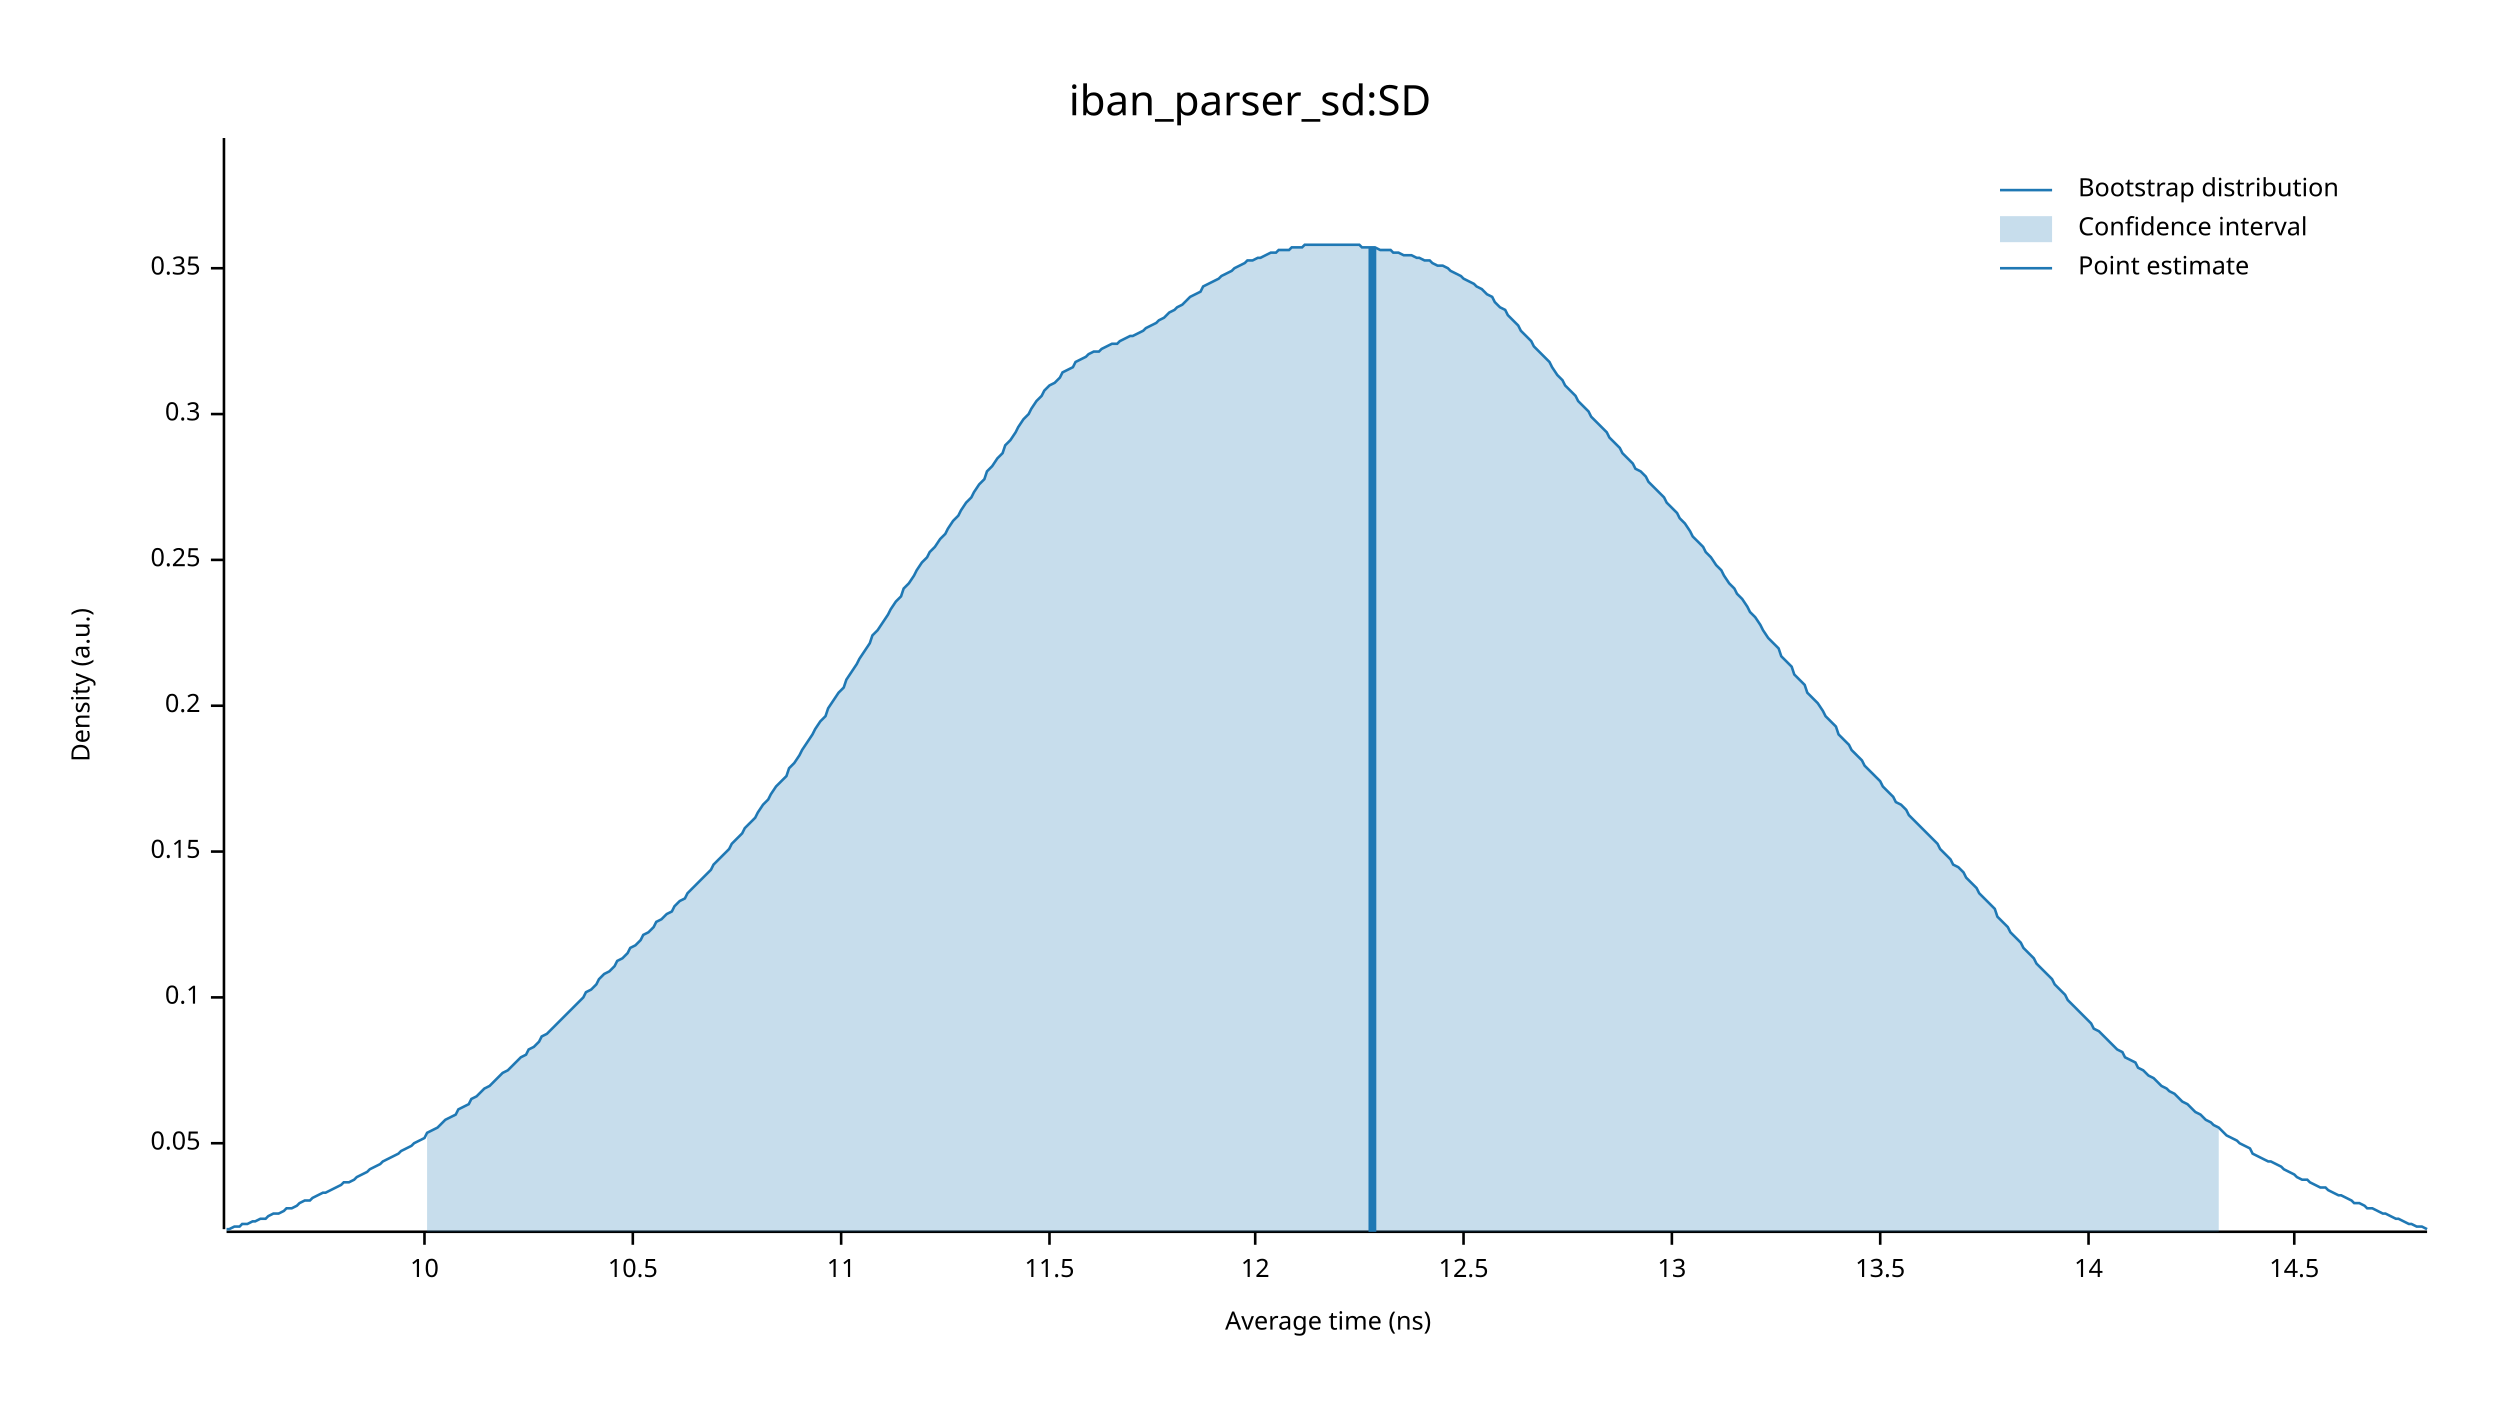
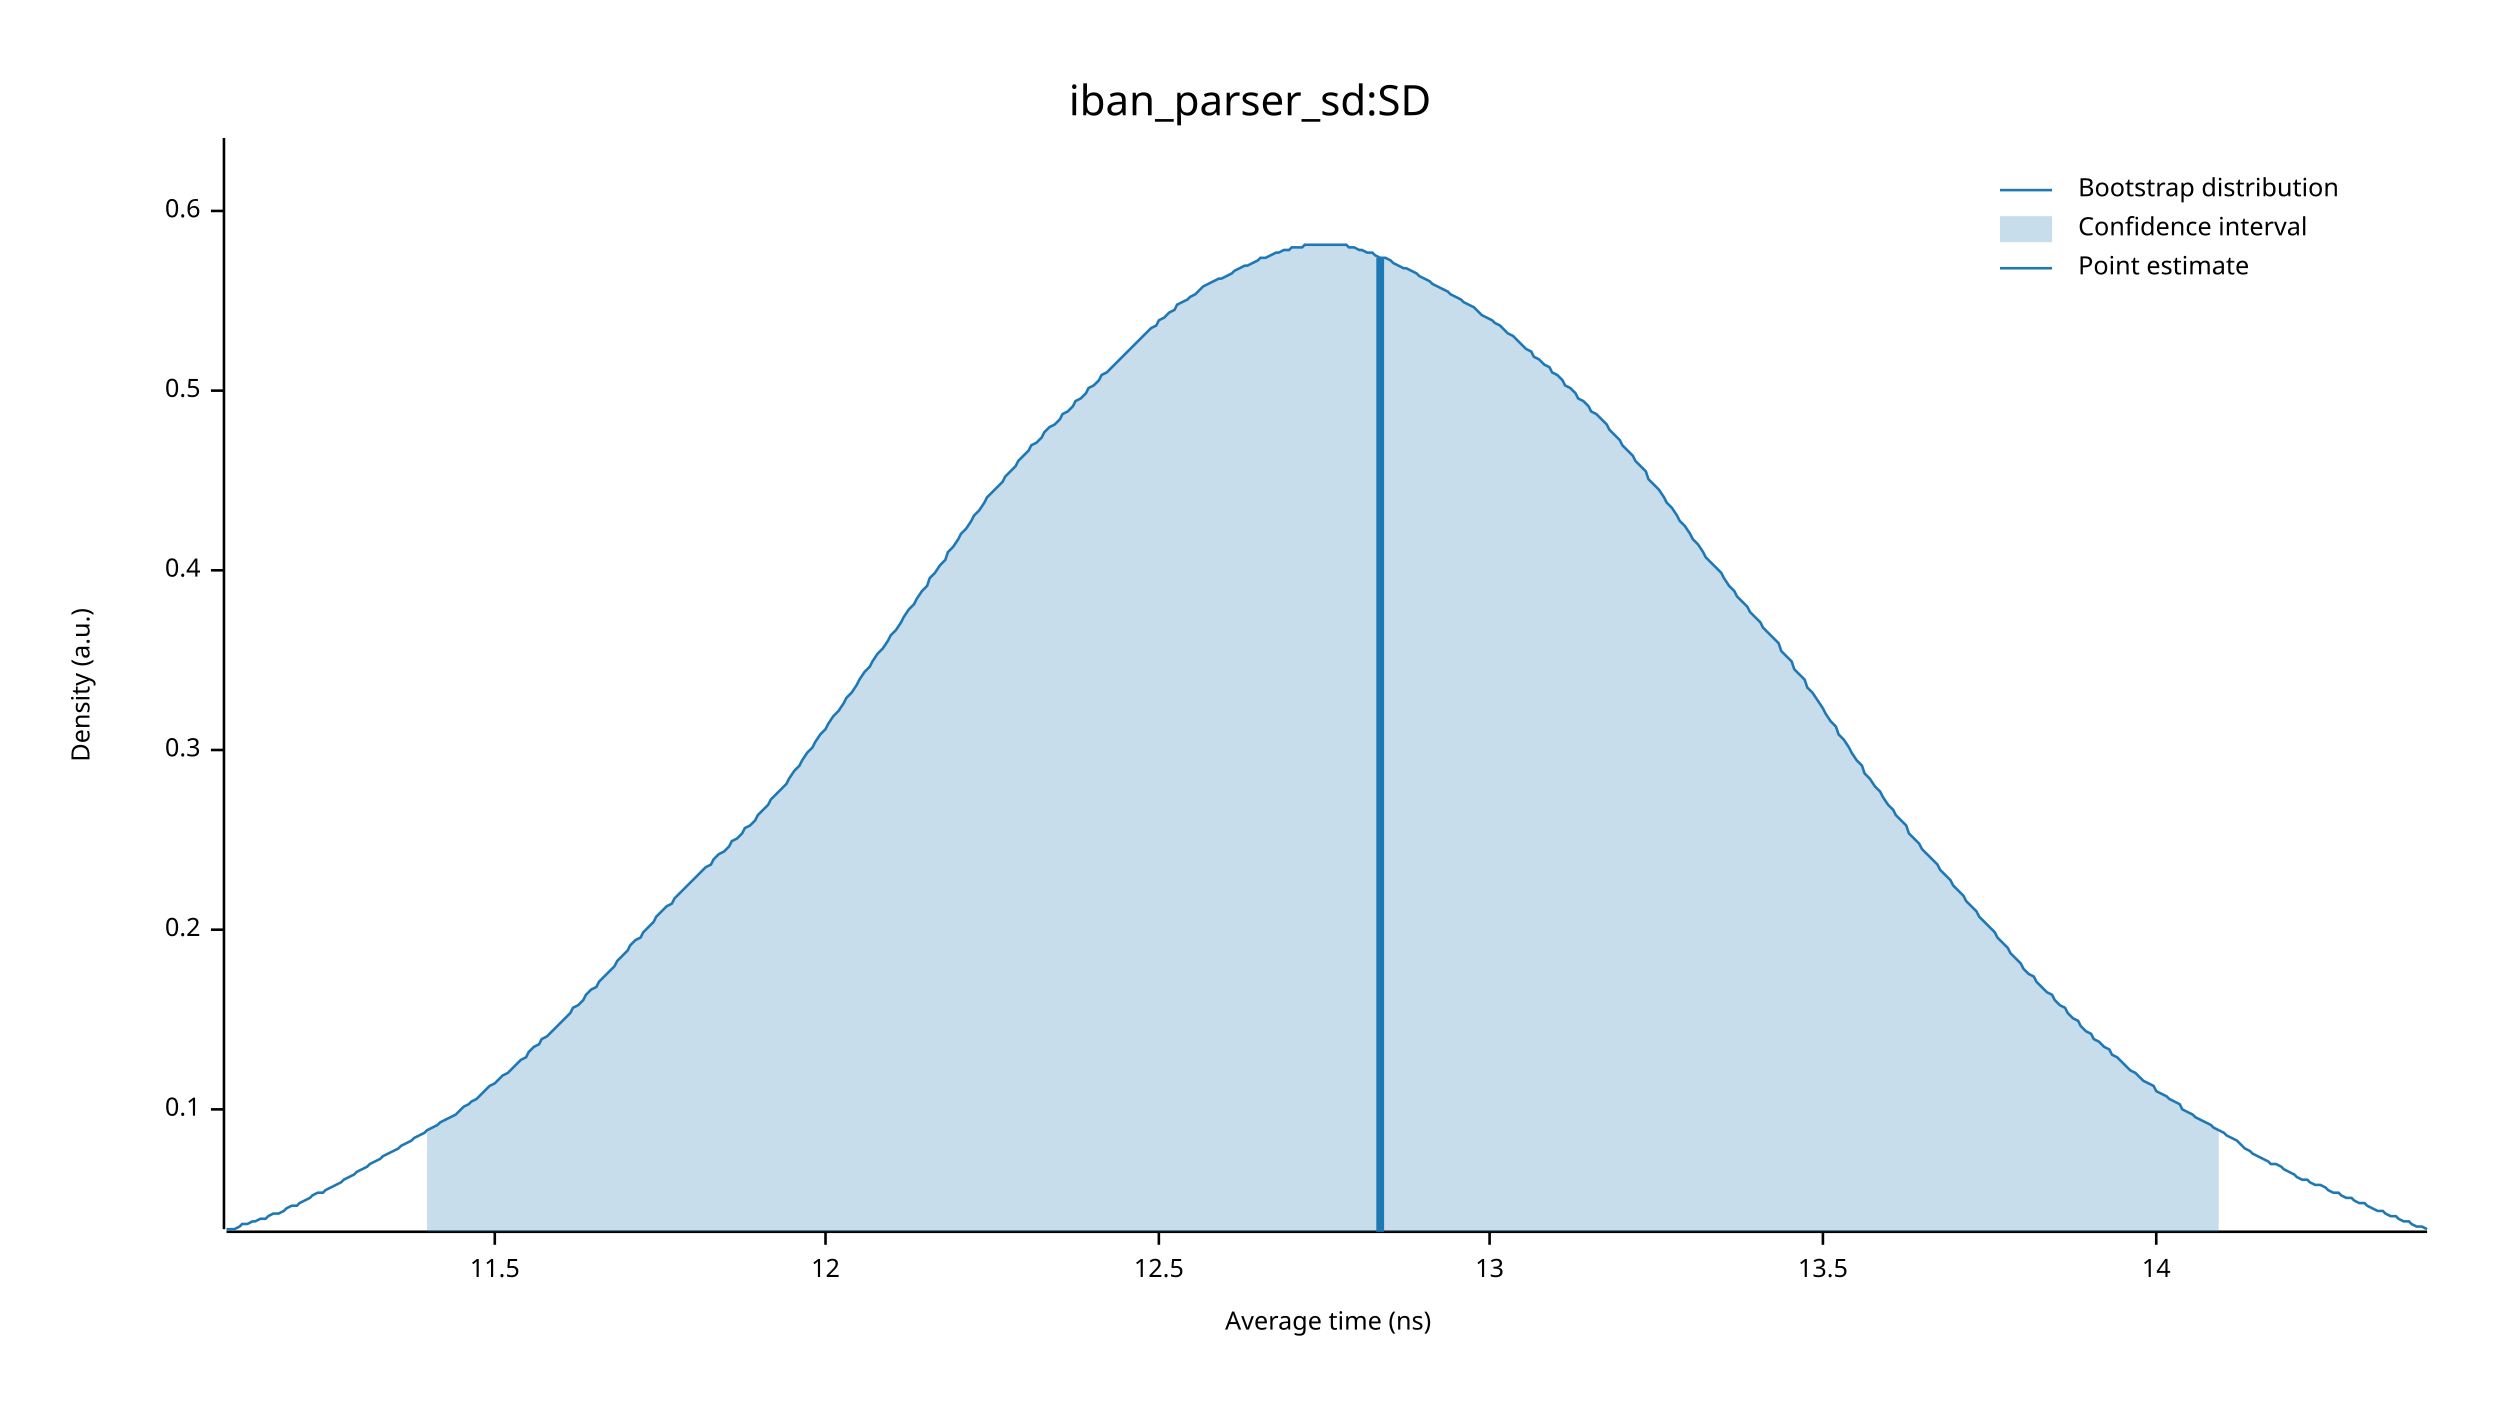
<svg xmlns="http://www.w3.org/2000/svg" width="960" height="540" viewBox="0 0 960 540">
  <text x="480" y="32" dy="0.76em" text-anchor="middle" font-family="sans-serif" font-size="16.129" opacity="1" fill="#000000">
iban_parser_sd:SD
</text>
  <text x="27" y="263" dy="0.76em" text-anchor="middle" font-family="sans-serif" font-size="9.677" opacity="1" fill="#000000" transform="rotate(270, 27, 263)">
Density (a.u.)
</text>
  <text x="510" y="513" dy="-0.5ex" text-anchor="middle" font-family="sans-serif" font-size="9.677" opacity="1" fill="#000000">
Average time (ns)
</text>
  <polyline fill="none" opacity="1" stroke="#000000" stroke-width="1" points="86,53 86,472 " />
-   <text x="77" y="439" dy="0.5ex" text-anchor="end" font-family="sans-serif" font-size="9.677" opacity="1" fill="#000000">
- 0.05
- </text>
-   <polyline fill="none" opacity="1" stroke="#000000" stroke-width="1" points="81,439 86,439 " />
-   <text x="77" y="383" dy="0.5ex" text-anchor="end" font-family="sans-serif" font-size="9.677" opacity="1" fill="#000000">
+   <text x="77" y="426" dy="0.5ex" text-anchor="end" font-family="sans-serif" font-size="9.677" opacity="1" fill="#000000">
0.1
</text>
-   <polyline fill="none" opacity="1" stroke="#000000" stroke-width="1" points="81,383 86,383 " />
-   <text x="77" y="327" dy="0.5ex" text-anchor="end" font-family="sans-serif" font-size="9.677" opacity="1" fill="#000000">
- 0.15
- </text>
-   <polyline fill="none" opacity="1" stroke="#000000" stroke-width="1" points="81,327 86,327 " />
-   <text x="77" y="271" dy="0.5ex" text-anchor="end" font-family="sans-serif" font-size="9.677" opacity="1" fill="#000000">
+   <polyline fill="none" opacity="1" stroke="#000000" stroke-width="1" points="81,426 86,426 " />
+   <text x="77" y="357" dy="0.5ex" text-anchor="end" font-family="sans-serif" font-size="9.677" opacity="1" fill="#000000">
0.2
</text>
-   <polyline fill="none" opacity="1" stroke="#000000" stroke-width="1" points="81,271 86,271 " />
-   <text x="77" y="215" dy="0.5ex" text-anchor="end" font-family="sans-serif" font-size="9.677" opacity="1" fill="#000000">
- 0.25
- </text>
-   <polyline fill="none" opacity="1" stroke="#000000" stroke-width="1" points="81,215 86,215 " />
-   <text x="77" y="159" dy="0.5ex" text-anchor="end" font-family="sans-serif" font-size="9.677" opacity="1" fill="#000000">
+   <polyline fill="none" opacity="1" stroke="#000000" stroke-width="1" points="81,357 86,357 " />
+   <text x="77" y="288" dy="0.5ex" text-anchor="end" font-family="sans-serif" font-size="9.677" opacity="1" fill="#000000">
0.3
</text>
-   <polyline fill="none" opacity="1" stroke="#000000" stroke-width="1" points="81,159 86,159 " />
-   <text x="77" y="103" dy="0.5ex" text-anchor="end" font-family="sans-serif" font-size="9.677" opacity="1" fill="#000000">
- 0.35
+   <polyline fill="none" opacity="1" stroke="#000000" stroke-width="1" points="81,288 86,288 " />
+   <text x="77" y="219" dy="0.5ex" text-anchor="end" font-family="sans-serif" font-size="9.677" opacity="1" fill="#000000">
+ 0.4
</text>
-   <polyline fill="none" opacity="1" stroke="#000000" stroke-width="1" points="81,103 86,103 " />
+   <polyline fill="none" opacity="1" stroke="#000000" stroke-width="1" points="81,219 86,219 " />
+   <text x="77" y="150" dy="0.5ex" text-anchor="end" font-family="sans-serif" font-size="9.677" opacity="1" fill="#000000">
+ 0.5
+ </text>
+   <polyline fill="none" opacity="1" stroke="#000000" stroke-width="1" points="81,150 86,150 " />
+   <text x="77" y="81" dy="0.5ex" text-anchor="end" font-family="sans-serif" font-size="9.677" opacity="1" fill="#000000">
+ 0.6
+ </text>
+   <polyline fill="none" opacity="1" stroke="#000000" stroke-width="1" points="81,81 86,81 " />
  <polyline fill="none" opacity="1" stroke="#000000" stroke-width="1" points="87,473 932,473 " />
-   <text x="163" y="483" dy="0.76em" text-anchor="middle" font-family="sans-serif" font-size="9.677" opacity="1" fill="#000000">
- 10
- </text>
-   <polyline fill="none" opacity="1" stroke="#000000" stroke-width="1" points="163,473 163,478 " />
-   <text x="243" y="483" dy="0.76em" text-anchor="middle" font-family="sans-serif" font-size="9.677" opacity="1" fill="#000000">
- 10.5
- </text>
-   <polyline fill="none" opacity="1" stroke="#000000" stroke-width="1" points="243,473 243,478 " />
-   <text x="323" y="483" dy="0.76em" text-anchor="middle" font-family="sans-serif" font-size="9.677" opacity="1" fill="#000000">
- 11
- </text>
-   <polyline fill="none" opacity="1" stroke="#000000" stroke-width="1" points="323,473 323,478 " />
-   <text x="403" y="483" dy="0.76em" text-anchor="middle" font-family="sans-serif" font-size="9.677" opacity="1" fill="#000000">
+   <text x="190" y="483" dy="0.76em" text-anchor="middle" font-family="sans-serif" font-size="9.677" opacity="1" fill="#000000">
11.5
</text>
-   <polyline fill="none" opacity="1" stroke="#000000" stroke-width="1" points="403,473 403,478 " />
-   <text x="482" y="483" dy="0.76em" text-anchor="middle" font-family="sans-serif" font-size="9.677" opacity="1" fill="#000000">
+   <polyline fill="none" opacity="1" stroke="#000000" stroke-width="1" points="190,473 190,478 " />
+   <text x="317" y="483" dy="0.76em" text-anchor="middle" font-family="sans-serif" font-size="9.677" opacity="1" fill="#000000">
12
</text>
-   <polyline fill="none" opacity="1" stroke="#000000" stroke-width="1" points="482,473 482,478 " />
-   <text x="562" y="483" dy="0.76em" text-anchor="middle" font-family="sans-serif" font-size="9.677" opacity="1" fill="#000000">
+   <polyline fill="none" opacity="1" stroke="#000000" stroke-width="1" points="317,473 317,478 " />
+   <text x="445" y="483" dy="0.76em" text-anchor="middle" font-family="sans-serif" font-size="9.677" opacity="1" fill="#000000">
12.5
</text>
-   <polyline fill="none" opacity="1" stroke="#000000" stroke-width="1" points="562,473 562,478 " />
-   <text x="642" y="483" dy="0.76em" text-anchor="middle" font-family="sans-serif" font-size="9.677" opacity="1" fill="#000000">
+   <polyline fill="none" opacity="1" stroke="#000000" stroke-width="1" points="445,473 445,478 " />
+   <text x="572" y="483" dy="0.76em" text-anchor="middle" font-family="sans-serif" font-size="9.677" opacity="1" fill="#000000">
13
</text>
-   <polyline fill="none" opacity="1" stroke="#000000" stroke-width="1" points="642,473 642,478 " />
-   <text x="722" y="483" dy="0.76em" text-anchor="middle" font-family="sans-serif" font-size="9.677" opacity="1" fill="#000000">
+   <polyline fill="none" opacity="1" stroke="#000000" stroke-width="1" points="572,473 572,478 " />
+   <text x="700" y="483" dy="0.76em" text-anchor="middle" font-family="sans-serif" font-size="9.677" opacity="1" fill="#000000">
13.5
</text>
-   <polyline fill="none" opacity="1" stroke="#000000" stroke-width="1" points="722,473 722,478 " />
-   <text x="802" y="483" dy="0.76em" text-anchor="middle" font-family="sans-serif" font-size="9.677" opacity="1" fill="#000000">
+   <polyline fill="none" opacity="1" stroke="#000000" stroke-width="1" points="700,473 700,478 " />
+   <text x="828" y="483" dy="0.76em" text-anchor="middle" font-family="sans-serif" font-size="9.677" opacity="1" fill="#000000">
14
</text>
-   <polyline fill="none" opacity="1" stroke="#000000" stroke-width="1" points="802,473 802,478 " />
-   <text x="881" y="483" dy="0.76em" text-anchor="middle" font-family="sans-serif" font-size="9.677" opacity="1" fill="#000000">
- 14.5
- </text>
-   <polyline fill="none" opacity="1" stroke="#000000" stroke-width="1" points="881,473 881,478 " />
-   <polyline fill="none" opacity="1" stroke="#1F78B4" stroke-width="1" points="87,472 88,472 90,471 92,471 93,470 95,470 97,469 98,469 100,468 102,468 103,467 105,466 107,466 109,465 110,464 112,464 114,463 115,462 117,461 119,461 120,460 122,459 124,458 125,458 127,457 129,456 131,455 132,454 134,454 136,453 137,452 139,451 141,450 142,449 144,448 146,447 147,446 149,445 151,444 153,443 154,442 156,441 158,440 159,439 161,438 163,437 164,435 166,434 168,433 169,432 171,430 173,429 175,428 176,426 178,425 180,424 181,422 183,421 185,419 186,418 188,417 190,415 191,414 193,412 195,411 197,409 198,408 200,406 202,405 203,403 205,402 207,400 208,398 210,397 212,395 214,393 215,392 217,390 219,388 220,387 222,385 224,383 225,381 227,380 229,378 230,376 232,374 234,373 236,371 237,369 239,368 241,366 242,364 244,363 246,361 247,359 249,358 251,356 252,354 254,353 256,351 258,350 259,348 261,346 263,345 264,343 266,341 268,339 269,338 271,336 273,334 274,332 276,330 278,328 280,326 281,324 283,322 285,320 286,318 288,316 290,314 291,312 293,309 295,307 296,305 298,302 300,300 302,298 303,295 305,293 307,290 308,288 310,285 312,282 313,280 315,277 317,275 318,272 320,269 322,266 324,264 325,261 327,258 329,255 330,253 332,250 334,247 335,244 337,242 339,239 341,236 342,234 344,231 346,229 347,226 349,224 351,221 352,219 354,216 356,214 357,212 359,210 361,207 363,205 364,203 366,200 368,198 369,196 371,193 373,191 374,189 376,186 378,184 379,181 381,179 383,176 385,174 386,171 388,169 390,166 391,164 393,161 395,159 396,157 398,154 400,152 401,150 403,148 405,147 407,145 408,143 410,142 412,141 413,139 415,138 417,137 418,136 420,135 422,135 423,134 425,133 427,132 429,132 430,131 432,130 434,129 435,129 437,128 439,127 440,126 442,125 444,124 445,123 447,122 449,120 451,119 452,118 454,117 456,115 457,114 459,113 461,112 462,110 464,109 466,108 468,107 469,106 471,105 473,104 474,103 476,102 478,101 479,100 481,100 483,99 484,99 486,98 488,97 490,97 491,96 493,96 495,96 496,95 498,95 500,95 501,94 503,94 505,94 506,94 508,94 510,94 512,94 513,94 515,94 517,94 518,94 520,94 522,94 523,95 525,95 527,95 528,95 530,96 532,96 534,96 535,97 537,97 539,98 540,98 542,98 544,99 545,99 547,100 549,100 550,101 552,102 554,102 556,103 557,104 559,105 561,106 562,107 564,108 566,109 567,110 569,111 571,113 573,114 574,116 576,118 578,119 579,121 581,123 583,125 584,127 586,129 588,131 589,133 591,135 593,137 595,139 596,141 598,144 600,146 601,148 603,150 605,152 606,154 608,156 610,158 611,160 613,162 615,164 617,166 618,168 620,170 622,172 623,174 625,176 627,178 628,180 630,181 632,183 633,185 635,187 637,189 639,191 640,193 642,195 644,197 645,199 647,201 649,204 650,206 652,208 654,210 655,212 657,214 659,217 661,219 662,221 664,224 666,226 667,228 669,230 671,233 672,235 674,237 676,240 677,242 679,245 681,247 683,249 684,252 686,254 688,256 689,259 691,261 693,263 694,266 696,268 698,270 700,273 701,275 703,277 705,279 706,282 708,284 710,286 711,288 713,290 715,292 716,294 718,296 720,298 722,300 723,302 725,304 727,306 728,308 730,309 732,311 733,313 735,315 737,317 738,318 740,320 742,322 744,324 745,326 747,328 749,330 750,332 752,333 754,335 755,337 757,339 759,341 760,343 762,345 764,347 766,349 767,352 769,354 771,356 772,358 774,360 776,362 777,364 779,366 781,368 782,370 784,372 786,374 788,376 789,378 791,380 793,382 794,384 796,386 798,388 799,389 801,391 803,393 804,395 806,396 808,398 810,400 811,401 813,403 815,404 816,406 818,407 820,408 821,410 823,411 825,413 827,414 828,415 830,417 832,418 833,419 835,420 837,422 838,423 840,424 842,426 843,427 845,428 847,430 849,431 850,432 852,433 854,435 855,436 857,437 859,438 860,439 862,440 864,441 865,443 867,444 869,445 871,446 872,446 874,447 876,448 877,449 879,450 881,451 882,452 884,453 886,453 887,454 889,455 891,456 893,456 894,457 896,458 898,459 899,459 901,460 903,461 904,462 906,462 908,463 909,464 911,464 913,465 915,466 916,466 918,467 920,468 921,468 923,469 925,470 926,470 928,471 930,471 932,472 " />
-   <polygon opacity="0.25" fill="#1F78B4" points="164,435 166,434 168,433 169,432 171,430 173,429 175,428 176,426 178,425 180,424 181,422 183,421 185,419 186,418 188,417 190,415 191,414 193,412 195,411 197,409 198,408 200,406 202,405 203,403 205,402 207,400 208,398 210,397 212,395 214,393 215,392 217,390 219,388 220,387 222,385 224,383 225,381 227,380 229,378 230,376 232,374 234,373 236,371 237,369 239,368 241,366 242,364 244,363 246,361 247,359 249,358 251,356 252,354 254,353 256,351 258,350 259,348 261,346 263,345 264,343 266,341 268,339 269,338 271,336 273,334 274,332 276,330 278,328 280,326 281,324 283,322 285,320 286,318 288,316 290,314 291,312 293,309 295,307 296,305 298,302 300,300 302,298 303,295 305,293 307,290 308,288 310,285 312,282 313,280 315,277 317,275 318,272 320,269 322,266 324,264 325,261 327,258 329,255 330,253 332,250 334,247 335,244 337,242 339,239 341,236 342,234 344,231 346,229 347,226 349,224 351,221 352,219 354,216 356,214 357,212 359,210 361,207 363,205 364,203 366,200 368,198 369,196 371,193 373,191 374,189 376,186 378,184 379,181 381,179 383,176 385,174 386,171 388,169 390,166 391,164 393,161 395,159 396,157 398,154 400,152 401,150 403,148 405,147 407,145 408,143 410,142 412,141 413,139 415,138 417,137 418,136 420,135 422,135 423,134 425,133 427,132 429,132 430,131 432,130 434,129 435,129 437,128 439,127 440,126 442,125 444,124 445,123 447,122 449,120 451,119 452,118 454,117 456,115 457,114 459,113 461,112 462,110 464,109 466,108 468,107 469,106 471,105 473,104 474,103 476,102 478,101 479,100 481,100 483,99 484,99 486,98 488,97 490,97 491,96 493,96 495,96 496,95 498,95 500,95 501,94 503,94 505,94 506,94 508,94 510,94 512,94 513,94 515,94 517,94 518,94 520,94 522,94 523,95 525,95 527,95 528,95 530,96 532,96 534,96 535,97 537,97 539,98 540,98 542,98 544,99 545,99 547,100 549,100 550,101 552,102 554,102 556,103 557,104 559,105 561,106 562,107 564,108 566,109 567,110 569,111 571,113 573,114 574,116 576,118 578,119 579,121 581,123 583,125 584,127 586,129 588,131 589,133 591,135 593,137 595,139 596,141 598,144 600,146 601,148 603,150 605,152 606,154 608,156 610,158 611,160 613,162 615,164 617,166 618,168 620,170 622,172 623,174 625,176 627,178 628,180 630,181 632,183 633,185 635,187 637,189 639,191 640,193 642,195 644,197 645,199 647,201 649,204 650,206 652,208 654,210 655,212 657,214 659,217 661,219 662,221 664,224 666,226 667,228 669,230 671,233 672,235 674,237 676,240 677,242 679,245 681,247 683,249 684,252 686,254 688,256 689,259 691,261 693,263 694,266 696,268 698,270 700,273 701,275 703,277 705,279 706,282 708,284 710,286 711,288 713,290 715,292 716,294 718,296 720,298 722,300 723,302 725,304 727,306 728,308 730,309 732,311 733,313 735,315 737,317 738,318 740,320 742,322 744,324 745,326 747,328 749,330 750,332 752,333 754,335 755,337 757,339 759,341 760,343 762,345 764,347 766,349 767,352 769,354 771,356 772,358 774,360 776,362 777,364 779,366 781,368 782,370 784,372 786,374 788,376 789,378 791,380 793,382 794,384 796,386 798,388 799,389 801,391 803,393 804,395 806,396 808,398 810,400 811,401 813,403 815,404 816,406 818,407 820,408 821,410 823,411 825,413 827,414 828,415 830,417 832,418 833,419 835,420 837,422 838,423 840,424 842,426 843,427 845,428 847,430 849,431 850,432 852,433 852,473 164,473 " />
-   <polyline fill="none" opacity="1" stroke="#1F78B4" stroke-width="3" points="527,473 527,95 " />
+   <polyline fill="none" opacity="1" stroke="#000000" stroke-width="1" points="828,473 828,478 " />
+   <polyline fill="none" opacity="1" stroke="#1F78B4" stroke-width="1" points="87,472 88,472 90,472 92,471 93,470 95,470 97,469 98,469 100,468 102,468 103,467 105,466 107,466 109,465 110,464 112,463 114,463 115,462 117,461 119,460 120,459 122,458 124,458 125,457 127,456 129,455 131,454 132,453 134,452 136,451 137,450 139,449 141,448 142,447 144,446 146,445 147,444 149,443 151,442 153,441 154,440 156,439 158,438 159,437 161,436 163,435 164,434 166,433 168,432 169,431 171,430 173,429 175,428 176,427 178,425 180,424 181,423 183,422 185,420 186,419 188,417 190,416 191,415 193,413 195,412 197,410 198,409 200,407 202,406 203,404 205,402 207,401 208,399 210,398 212,396 214,394 215,393 217,391 219,389 220,387 222,386 224,384 225,382 227,380 229,379 230,377 232,375 234,373 236,371 237,369 239,367 241,365 242,363 244,361 246,360 247,358 249,356 251,354 252,352 254,350 256,348 258,347 259,345 261,343 263,341 264,340 266,338 268,336 269,335 271,333 273,332 274,330 276,328 278,327 280,325 281,323 283,322 285,320 286,318 288,317 290,315 291,313 293,311 295,309 296,307 298,305 300,303 302,301 303,299 305,296 307,294 308,292 310,289 312,287 313,285 315,282 317,280 318,278 320,275 322,273 324,270 325,268 327,266 329,263 330,261 332,258 334,256 335,254 337,251 339,249 341,246 342,244 344,242 346,239 347,237 349,234 351,232 352,230 354,227 356,225 357,222 359,220 361,217 363,215 364,212 366,210 368,207 369,205 371,203 373,200 374,198 376,196 378,193 379,191 381,189 383,187 385,185 386,183 388,181 390,179 391,177 393,175 395,173 396,171 398,170 400,168 401,166 403,164 405,163 407,161 408,159 410,158 412,156 413,154 415,153 417,151 418,149 420,148 422,146 423,144 425,143 427,141 429,139 430,138 432,136 434,134 435,133 437,131 439,129 440,128 442,126 444,125 445,123 447,122 449,120 451,119 452,117 454,116 456,115 457,114 459,113 461,111 462,110 464,109 466,108 468,107 469,107 471,106 473,105 474,104 476,103 478,102 479,102 481,101 483,100 484,99 486,99 488,98 490,97 491,97 493,96 495,96 496,95 498,95 500,95 501,94 503,94 505,94 506,94 508,94 510,94 512,94 513,94 515,94 517,94 518,95 520,95 522,96 523,96 525,97 527,97 528,98 530,99 532,99 534,100 535,101 537,102 539,103 540,103 542,104 544,105 545,106 547,107 549,108 550,109 552,110 554,111 556,112 557,113 559,114 561,115 562,116 564,117 566,118 567,119 569,121 571,122 573,123 574,124 576,125 578,127 579,128 581,129 583,131 584,132 586,134 588,135 589,137 591,138 593,140 595,141 596,143 598,144 600,146 601,148 603,149 605,151 606,153 608,154 610,156 611,158 613,159 615,161 617,163 618,165 620,167 622,169 623,171 625,173 627,175 628,177 630,179 632,181 633,184 635,186 637,188 639,191 640,193 642,195 644,198 645,200 647,202 649,205 650,207 652,209 654,212 655,214 657,216 659,218 661,220 662,222 664,225 666,227 667,229 669,231 671,233 672,235 674,237 676,239 677,241 679,243 681,245 683,247 684,250 686,252 688,254 689,257 691,259 693,261 694,264 696,266 698,269 700,272 701,274 703,277 705,279 706,282 708,284 710,287 711,289 713,292 715,294 716,297 718,299 720,302 722,304 723,306 725,309 727,311 728,313 730,315 732,317 733,320 735,322 737,324 738,326 740,328 742,330 744,332 745,334 747,336 749,338 750,340 752,342 754,344 755,346 757,348 759,350 760,352 762,354 764,356 766,358 767,360 769,362 771,364 772,366 774,368 776,370 777,372 779,374 781,375 782,377 784,379 786,381 788,382 789,384 791,386 793,387 794,389 796,391 798,392 799,394 801,396 803,397 804,399 806,400 808,402 810,403 811,405 813,406 815,408 816,409 818,411 820,412 821,413 823,415 825,416 827,417 828,419 830,420 832,421 833,422 835,423 837,424 838,426 840,427 842,428 843,429 845,430 847,431 849,432 850,433 852,434 854,435 855,436 857,437 859,438 860,439 862,441 864,442 865,443 867,444 869,445 871,446 872,447 874,447 876,448 877,449 879,450 881,451 882,452 884,453 886,453 887,454 889,455 891,455 893,456 894,457 896,458 898,458 899,459 901,460 903,460 904,461 906,462 908,462 909,463 911,464 913,465 915,465 916,466 918,467 920,467 921,468 923,469 925,469 926,470 928,471 930,471 932,472 " />
+   <polygon opacity="0.25" fill="#1F78B4" points="164,434 166,433 168,432 169,431 171,430 173,429 175,428 176,427 178,425 180,424 181,423 183,422 185,420 186,419 188,417 190,416 191,415 193,413 195,412 197,410 198,409 200,407 202,406 203,404 205,402 207,401 208,399 210,398 212,396 214,394 215,393 217,391 219,389 220,387 222,386 224,384 225,382 227,380 229,379 230,377 232,375 234,373 236,371 237,369 239,367 241,365 242,363 244,361 246,360 247,358 249,356 251,354 252,352 254,350 256,348 258,347 259,345 261,343 263,341 264,340 266,338 268,336 269,335 271,333 273,332 274,330 276,328 278,327 280,325 281,323 283,322 285,320 286,318 288,317 290,315 291,313 293,311 295,309 296,307 298,305 300,303 302,301 303,299 305,296 307,294 308,292 310,289 312,287 313,285 315,282 317,280 318,278 320,275 322,273 324,270 325,268 327,266 329,263 330,261 332,258 334,256 335,254 337,251 339,249 341,246 342,244 344,242 346,239 347,237 349,234 351,232 352,230 354,227 356,225 357,222 359,220 361,217 363,215 364,212 366,210 368,207 369,205 371,203 373,200 374,198 376,196 378,193 379,191 381,189 383,187 385,185 386,183 388,181 390,179 391,177 393,175 395,173 396,171 398,170 400,168 401,166 403,164 405,163 407,161 408,159 410,158 412,156 413,154 415,153 417,151 418,149 420,148 422,146 423,144 425,143 427,141 429,139 430,138 432,136 434,134 435,133 437,131 439,129 440,128 442,126 444,125 445,123 447,122 449,120 451,119 452,117 454,116 456,115 457,114 459,113 461,111 462,110 464,109 466,108 468,107 469,107 471,106 473,105 474,104 476,103 478,102 479,102 481,101 483,100 484,99 486,99 488,98 490,97 491,97 493,96 495,96 496,95 498,95 500,95 501,94 503,94 505,94 506,94 508,94 510,94 512,94 513,94 515,94 517,94 518,95 520,95 522,96 523,96 525,97 527,97 528,98 530,99 532,99 534,100 535,101 537,102 539,103 540,103 542,104 544,105 545,106 547,107 549,108 550,109 552,110 554,111 556,112 557,113 559,114 561,115 562,116 564,117 566,118 567,119 569,121 571,122 573,123 574,124 576,125 578,127 579,128 581,129 583,131 584,132 586,134 588,135 589,137 591,138 593,140 595,141 596,143 598,144 600,146 601,148 603,149 605,151 606,153 608,154 610,156 611,158 613,159 615,161 617,163 618,165 620,167 622,169 623,171 625,173 627,175 628,177 630,179 632,181 633,184 635,186 637,188 639,191 640,193 642,195 644,198 645,200 647,202 649,205 650,207 652,209 654,212 655,214 657,216 659,218 661,220 662,222 664,225 666,227 667,229 669,231 671,233 672,235 674,237 676,239 677,241 679,243 681,245 683,247 684,250 686,252 688,254 689,257 691,259 693,261 694,264 696,266 698,269 700,272 701,274 703,277 705,279 706,282 708,284 710,287 711,289 713,292 715,294 716,297 718,299 720,302 722,304 723,306 725,309 727,311 728,313 730,315 732,317 733,320 735,322 737,324 738,326 740,328 742,330 744,332 745,334 747,336 749,338 750,340 752,342 754,344 755,346 757,348 759,350 760,352 762,354 764,356 766,358 767,360 769,362 771,364 772,366 774,368 776,370 777,372 779,374 781,375 782,377 784,379 786,381 788,382 789,384 791,386 793,387 794,389 796,391 798,392 799,394 801,396 803,397 804,399 806,400 808,402 810,403 811,405 813,406 815,408 816,409 818,411 820,412 821,413 823,415 825,416 827,417 828,419 830,420 832,421 833,422 835,423 837,424 838,426 840,427 842,428 843,429 845,430 847,431 849,432 850,433 852,434 852,473 164,473 " />
+   <polyline fill="none" opacity="1" stroke="#1F78B4" stroke-width="3" points="530,473 530,99 " />
  <text x="798" y="68" dy="0.76em" text-anchor="start" font-family="sans-serif" font-size="9.677" opacity="1" fill="#000000">
Bootstrap distribution
</text>
  <text x="798" y="83" dy="0.76em" text-anchor="start" font-family="sans-serif" font-size="9.677" opacity="1" fill="#000000">
Confidence interval
</text>
  <text x="798" y="98" dy="0.76em" text-anchor="start" font-family="sans-serif" font-size="9.677" opacity="1" fill="#000000">
Point estimate
</text>
  <polyline fill="none" opacity="1" stroke="#1F78B4" stroke-width="1" points="768,73 788,73 " />
  <rect x="768" y="83" width="20" height="10" opacity="0.25" fill="#1F78B4" stroke="none" />
  <polyline fill="none" opacity="1" stroke="#1F78B4" stroke-width="1" points="768,103 788,103 " />
</svg>
